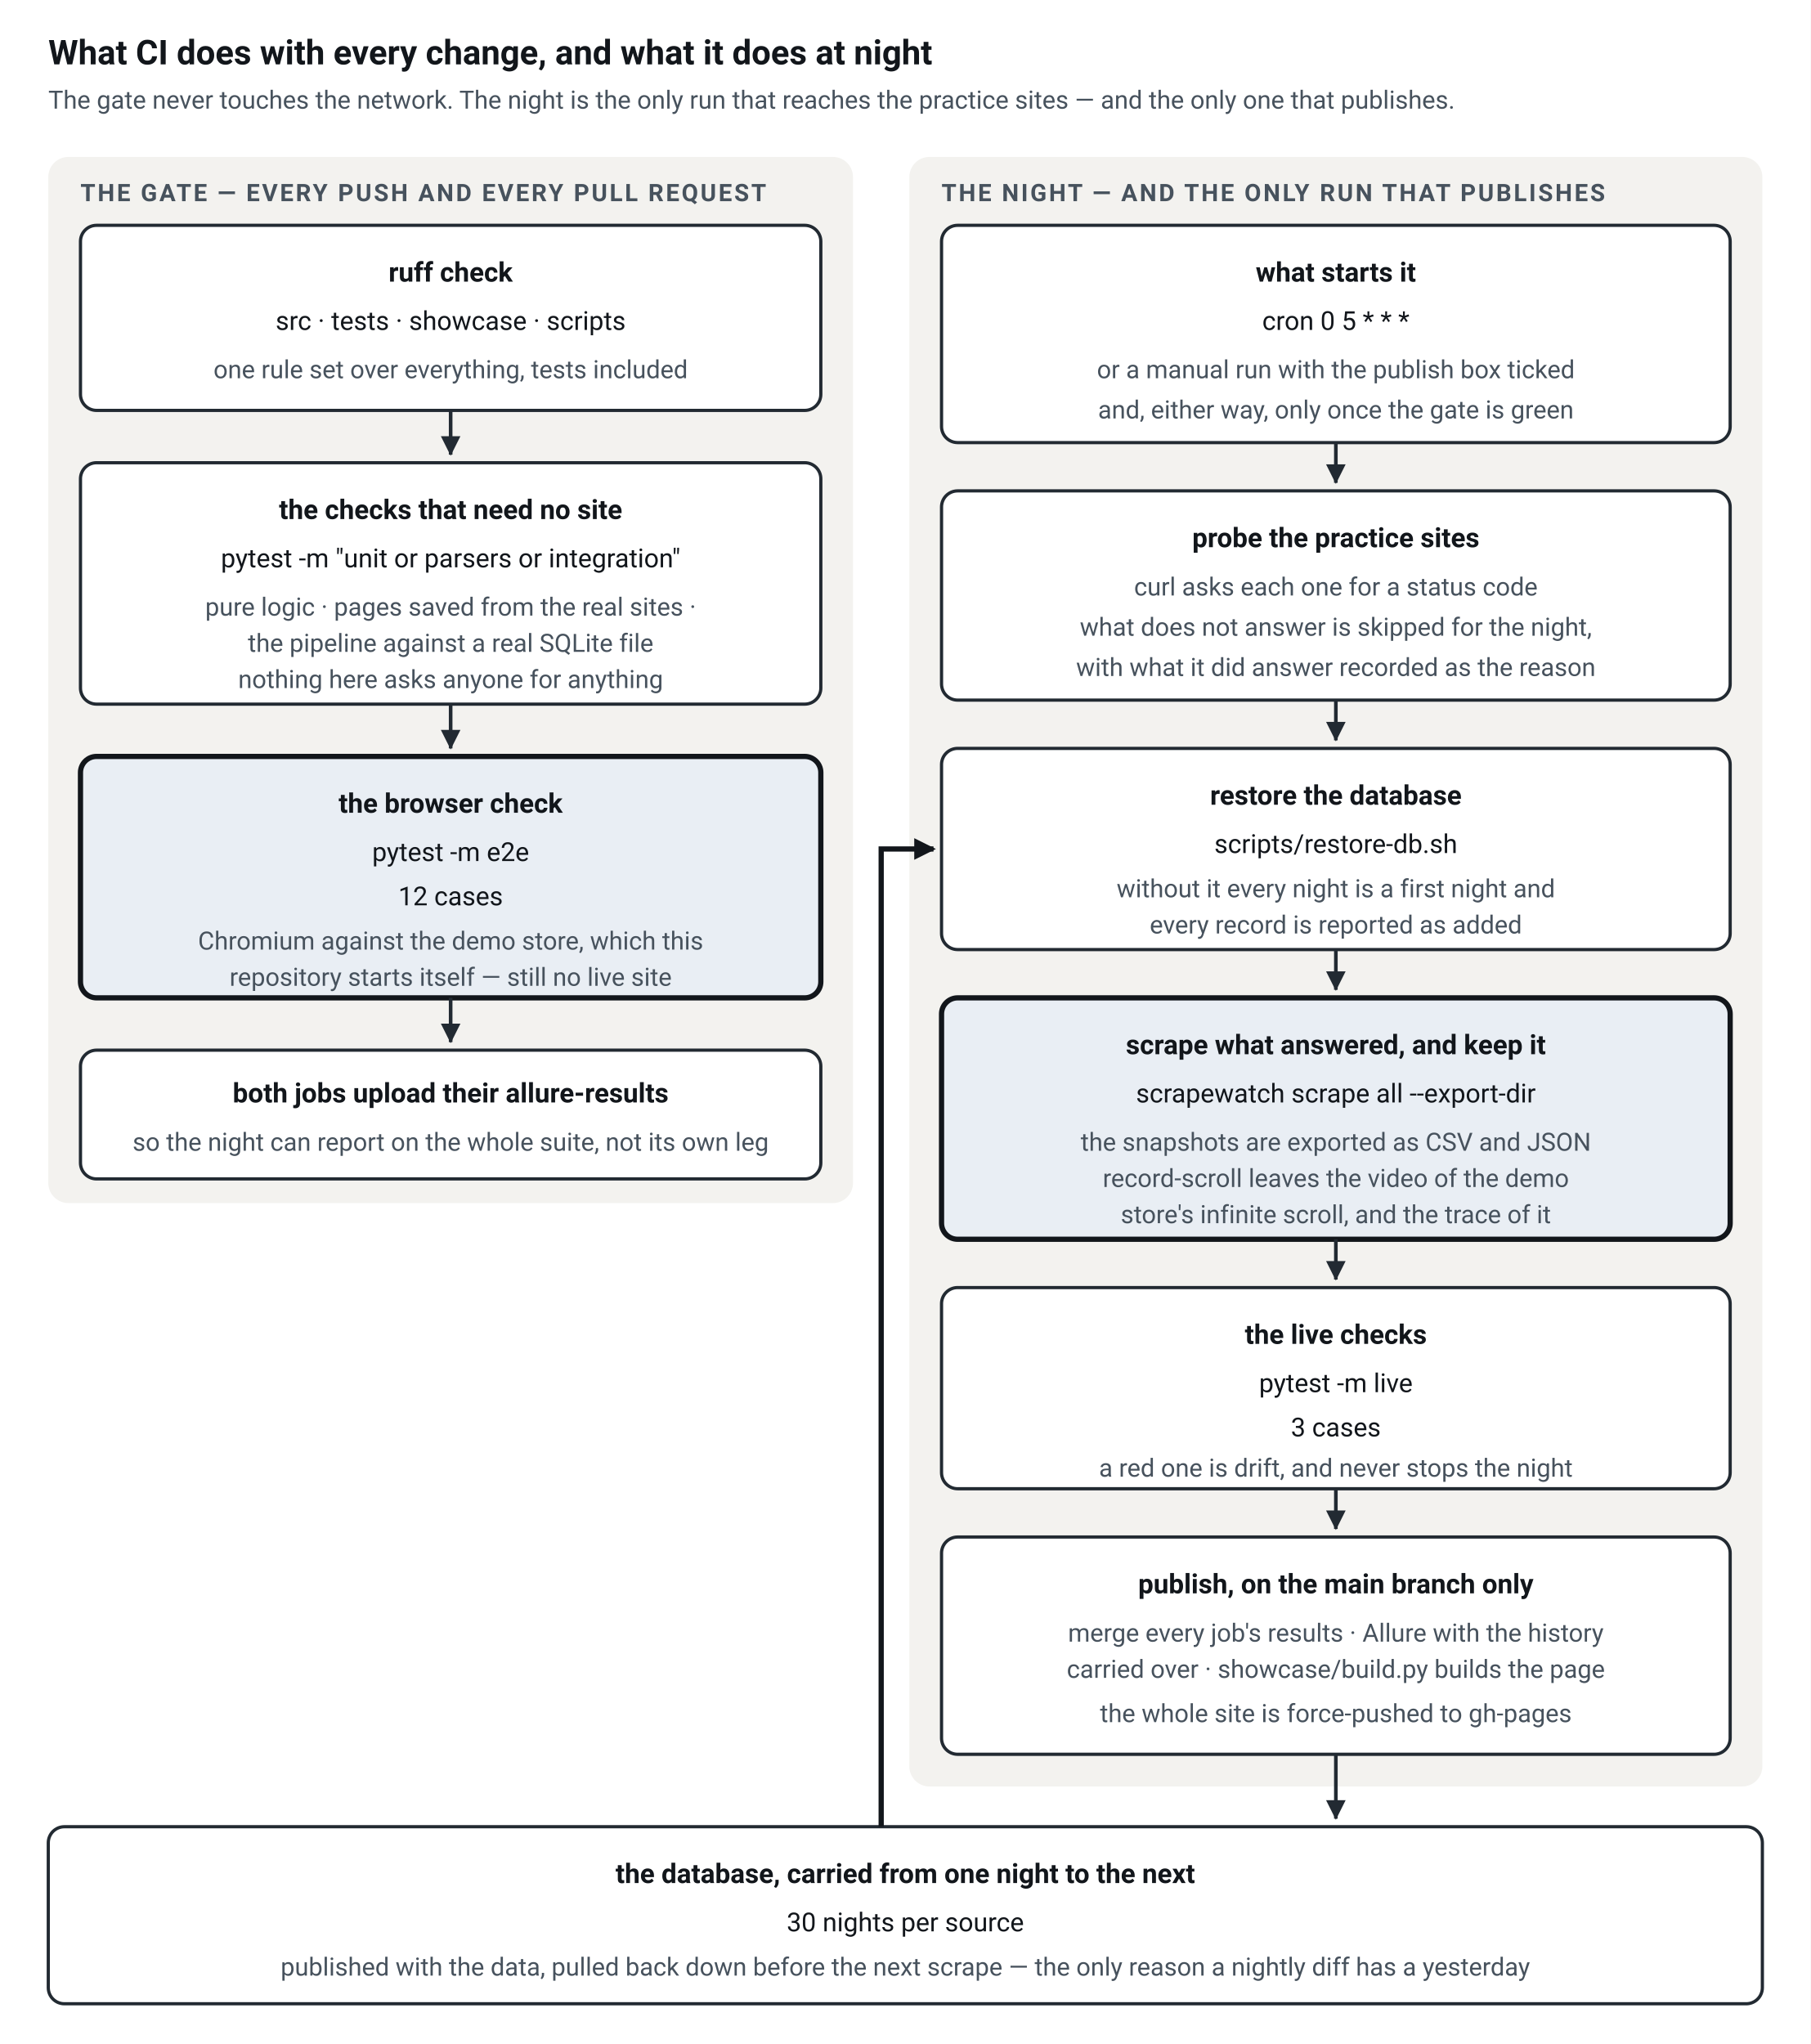
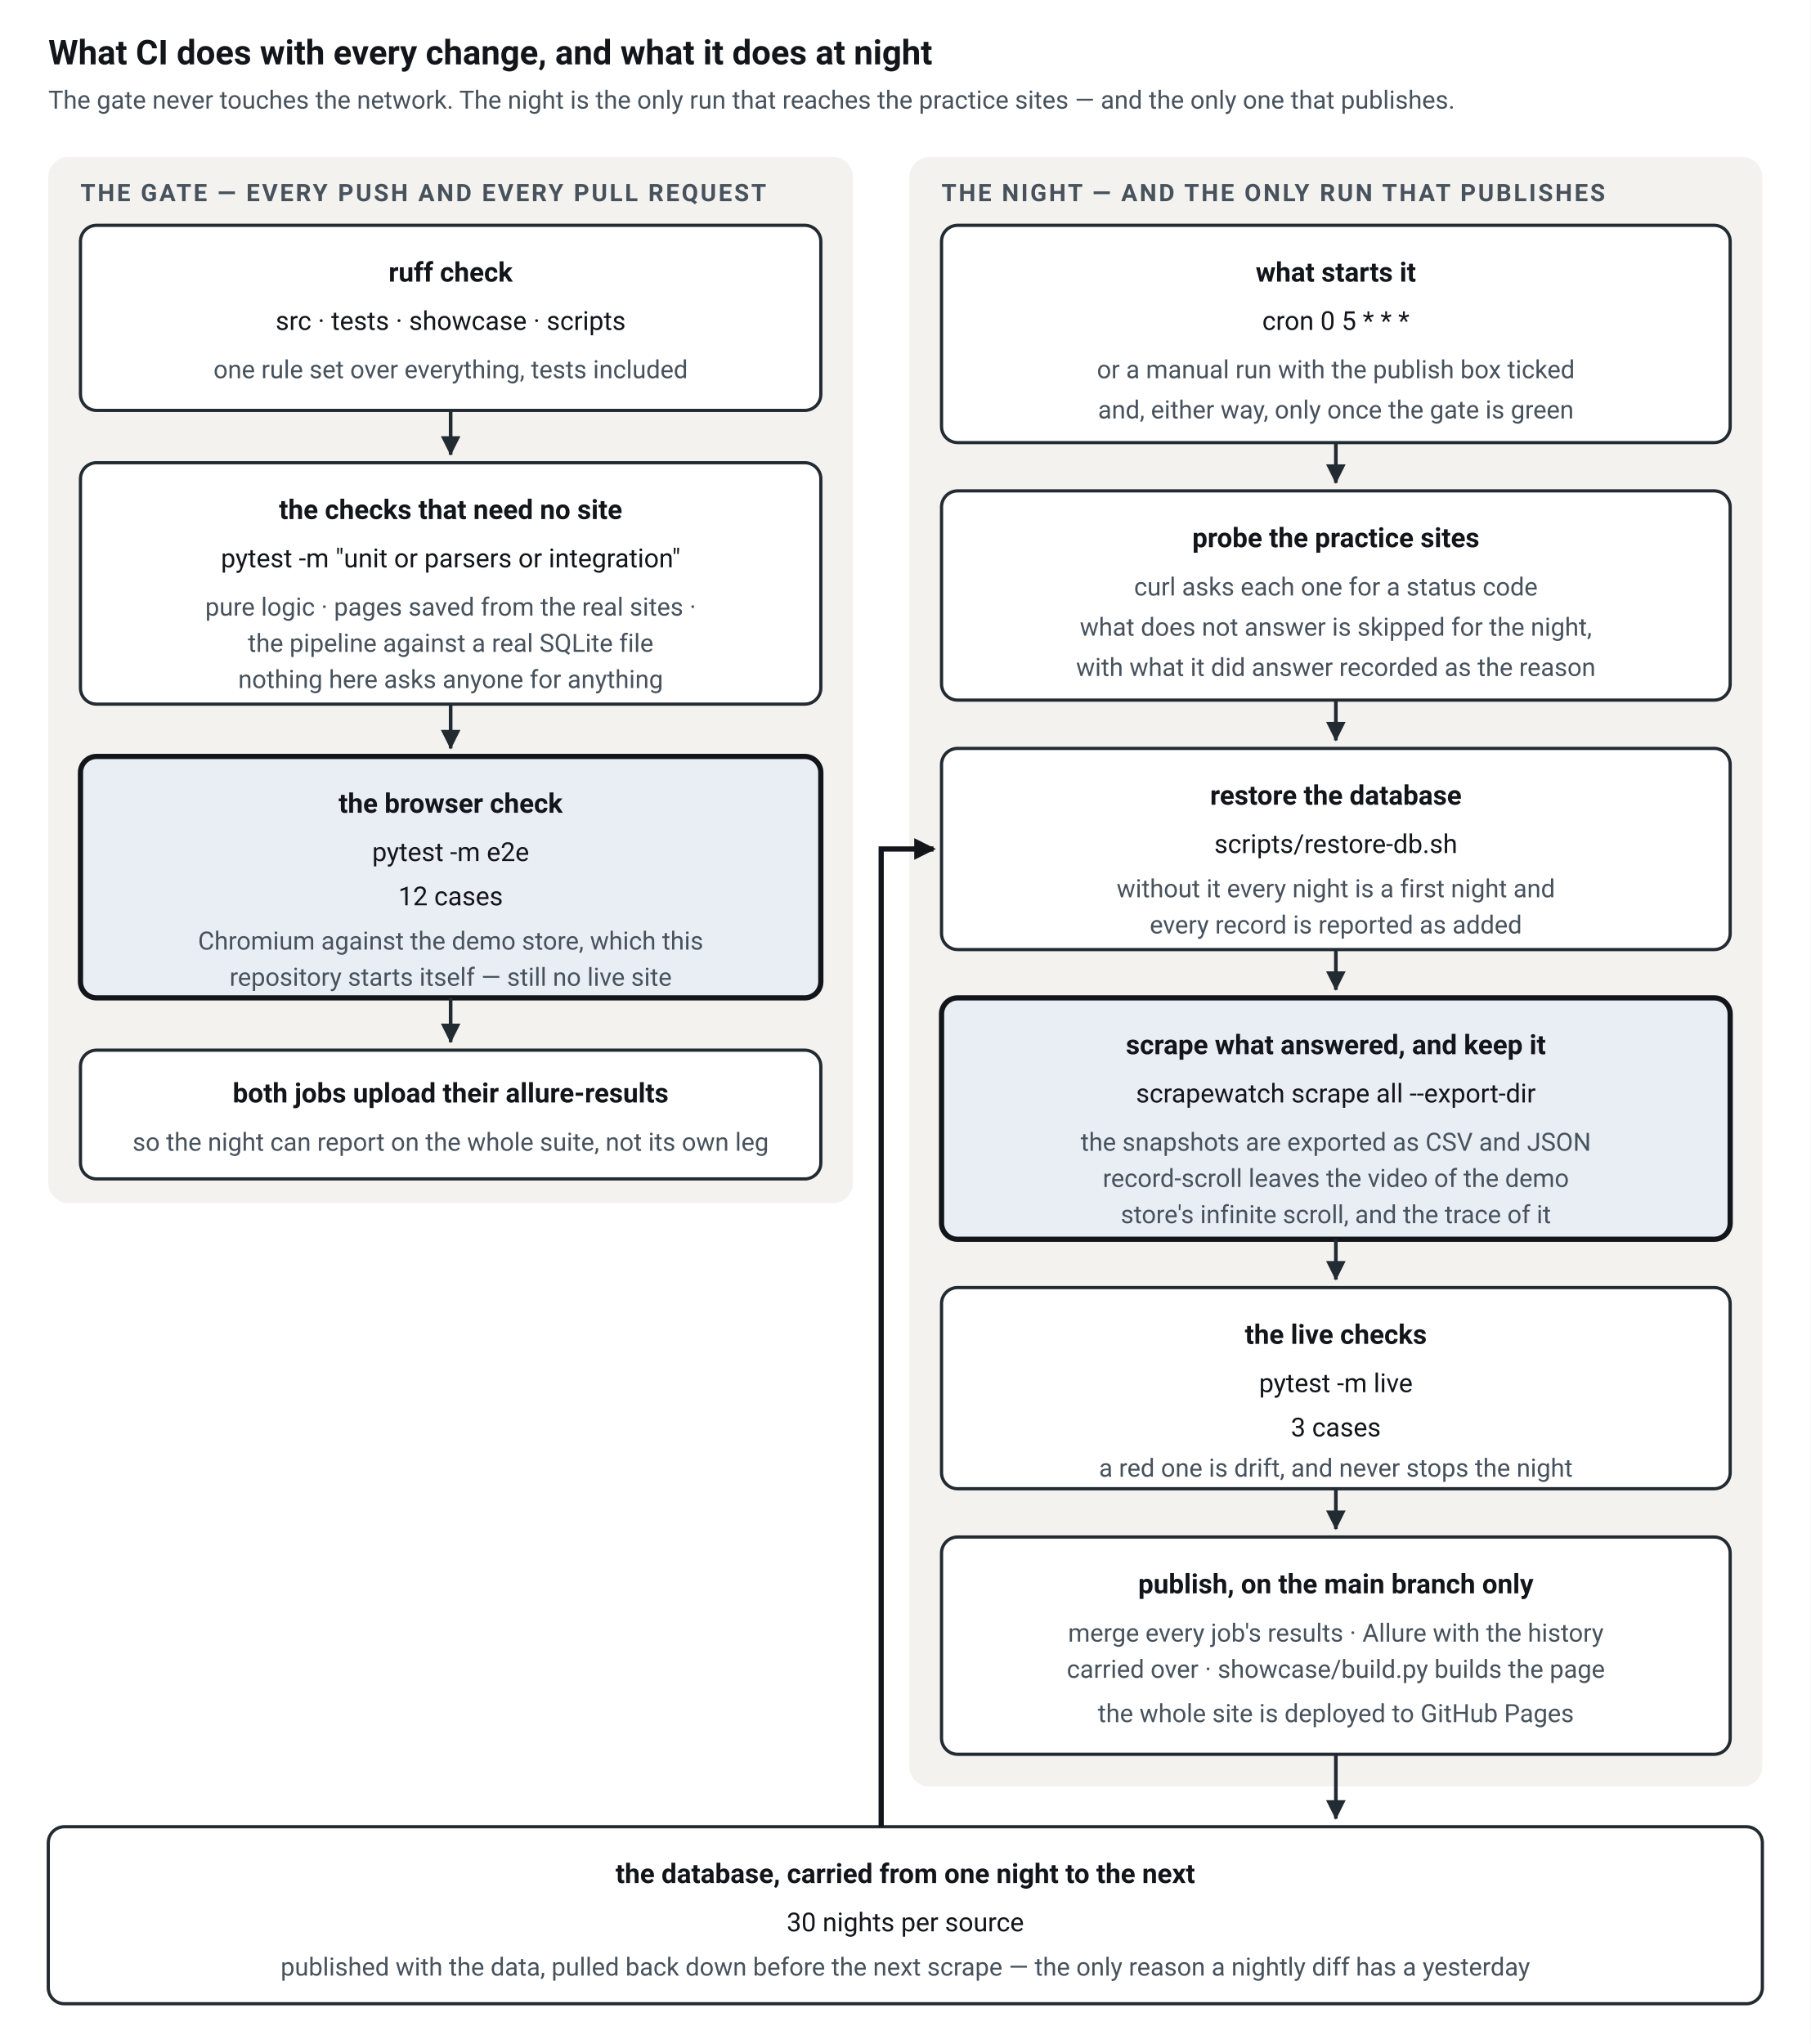
<svg xmlns="http://www.w3.org/2000/svg" viewBox="0 0 900 1016" width="900" height="1016" role="img" aria-labelledby="ci-title ci-desc" font-family="system-ui, -apple-system, Segoe UI, Roboto, sans-serif">
  <style>
    .plate { fill: #ffffff; }
    .zone  { fill: #f3f2ef; }
    .box   { fill: #ffffff; stroke: #222a32; stroke-width: 1.6; }
    .emph  { fill: #e9eef4; stroke: #12161b; stroke-width: 2.6; }
    .lab   { fill: #47525d; font-size: 12px; font-weight: 600; letter-spacing: .09em;
             paint-order: stroke; stroke: #f3f2ef; stroke-width: 5px; stroke-linejoin: round; }
    .h     { fill: #12161b; font-size: 17px; font-weight: 650; }
    .sub   { fill: #47525d; font-size: 12.5px; }
    .t2    { fill: #12161b; font-size: 13.5px; font-weight: 650; }
    .b     { fill: #12161b; font-size: 13px; }
    .m     { fill: #47525d; font-size: 12.5px; }
    .arrow { stroke: #222a32; stroke-width: 1.8; fill: none; marker-end: url(#head); }
    .carry { stroke: #12161b; stroke-width: 2.6; fill: none; marker-end: url(#head-big); }
  </style>
  <defs>
    <marker id="head" viewBox="0 0 10 10" refX="8.5" refY="5" markerWidth="6" markerHeight="6" orient="auto-start-reverse">
      <path d="M0,0.5 L9,5 L0,9.5 z" fill="#222a32" />
    </marker>
    <marker id="head-big" viewBox="0 0 10 10" refX="8" refY="5" markerWidth="4.6" markerHeight="4.6" orient="auto-start-reverse">
      <path d="M0,0.5 L9,5 L0,9.5 z" fill="#12161b" />
    </marker>
  </defs>
  <rect class="plate" x="0" y="0" width="900" height="1016" />
  <text class="h" x="24" y="32">What CI does with every change, and what it does at night</text>
  <text class="sub" x="24" y="54">The gate never touches the network. The night is the only run that reaches the practice sites — and the only one that publishes.</text>
  <rect class="zone" x="24" y="78" width="400" height="520" rx="10" />
  <rect class="box" x="40" y="112" width="368" height="92" rx="8" />
  <text class="t2" x="224" y="140" text-anchor="middle">ruff check</text>
  <text class="b" x="224" y="164" text-anchor="middle">src · tests · showcase · scripts</text>
  <text class="m" x="224" y="188" text-anchor="middle">one rule set over everything, tests included</text>
  <rect class="box" x="40" y="230" width="368" height="120" rx="8" />
  <text class="t2" x="224" y="258" text-anchor="middle">the checks that need no site</text>
  <text class="b" x="224" y="282" text-anchor="middle">pytest -m "unit or parsers or integration"</text>
  <text class="m" x="224" y="306" text-anchor="middle">pure logic · pages saved from the real sites ·</text>
  <text class="m" x="224" y="324" text-anchor="middle">the pipeline against a real SQLite file</text>
  <text class="m" x="224" y="342" text-anchor="middle">nothing here asks anyone for anything</text>
  <rect class="box emph" x="40" y="376" width="368" height="120" rx="8" />
  <text class="t2" x="224" y="404" text-anchor="middle">the browser check</text>
  <text class="b" x="224" y="428" text-anchor="middle">pytest -m e2e</text>
  <text class="b" x="224" y="450" text-anchor="middle">12 cases</text>
  <text class="m" x="224" y="472" text-anchor="middle">Chromium against the demo store, which this</text>
  <text class="m" x="224" y="490" text-anchor="middle">repository starts itself — still no live site</text>
  <rect class="box" x="40" y="522" width="368" height="64" rx="8" />
  <text class="t2" x="224" y="548" text-anchor="middle">both jobs upload their allure-results</text>
  <text class="m" x="224" y="572" text-anchor="middle">so the night can report on the whole suite, not its own leg</text>
  <path class="arrow" d="M224,204 L224,226" />
  <path class="arrow" d="M224,350 L224,372" />
  <path class="arrow" d="M224,496 L224,518" />
  <rect class="zone" x="452" y="78" width="424" height="810" rx="10" />
  <rect class="box" x="468" y="112" width="392" height="108" rx="8" />
  <text class="t2" x="664" y="140" text-anchor="middle">what starts it</text>
  <text class="b" x="664" y="164" text-anchor="middle">cron 0 5 * * *</text>
  <text class="m" x="664" y="188" text-anchor="middle">or a manual run with the publish box ticked</text>
  <text class="m" x="664" y="208" text-anchor="middle">and, either way, only once the gate is green</text>
  <rect class="box" x="468" y="244" width="392" height="104" rx="8" />
  <text class="t2" x="664" y="272" text-anchor="middle">probe the practice sites</text>
  <text class="m" x="664" y="296" text-anchor="middle">curl asks each one for a status code</text>
  <text class="m" x="664" y="316" text-anchor="middle">what does not answer is skipped for the night,</text>
  <text class="m" x="664" y="336" text-anchor="middle">with what it did answer recorded as the reason</text>
  <rect class="box" x="468" y="372" width="392" height="100" rx="8" />
  <text class="t2" x="664" y="400" text-anchor="middle">restore the database</text>
  <text class="b" x="664" y="424" text-anchor="middle">scripts/restore-db.sh</text>
  <text class="m" x="664" y="446" text-anchor="middle">without it every night is a first night and</text>
  <text class="m" x="664" y="464" text-anchor="middle">every record is reported as added</text>
  <rect class="box emph" x="468" y="496" width="392" height="120" rx="8" />
  <text class="t2" x="664" y="524" text-anchor="middle">scrape what answered, and keep it</text>
  <text class="b" x="664" y="548" text-anchor="middle">scrapewatch scrape all --export-dir</text>
  <text class="m" x="664" y="572" text-anchor="middle">the snapshots are exported as CSV and JSON</text>
  <text class="m" x="664" y="590" text-anchor="middle">record-scroll leaves the video of the demo</text>
  <text class="m" x="664" y="608" text-anchor="middle">store's infinite scroll, and the trace of it</text>
  <rect class="box" x="468" y="640" width="392" height="100" rx="8" />
  <text class="t2" x="664" y="668" text-anchor="middle">the live checks</text>
  <text class="b" x="664" y="692" text-anchor="middle">pytest -m live</text>
  <text class="b" x="664" y="714" text-anchor="middle">3 cases</text>
  <text class="m" x="664" y="734" text-anchor="middle">a red one is drift, and never stops the night</text>
  <rect class="box" x="468" y="764" width="392" height="108" rx="8" />
  <text class="t2" x="664" y="792" text-anchor="middle">publish, on the main branch only</text>
  <text class="m" x="664" y="816" text-anchor="middle">merge every job's results · Allure with the history</text>
  <text class="m" x="664" y="834" text-anchor="middle">carried over · showcase/build.py builds the page</text>
-   <text class="m" x="664" y="856" text-anchor="middle">the whole site is force-pushed to gh-pages</text>
+   <text class="m" x="664" y="856" text-anchor="middle">the whole site is deployed to GitHub Pages</text>
  <path class="arrow" d="M664,220 L664,240" />
  <path class="arrow" d="M664,348 L664,368" />
  <path class="arrow" d="M664,472 L664,492" />
  <path class="arrow" d="M664,616 L664,636" />
  <path class="arrow" d="M664,740 L664,760" />
  <rect class="box" x="24" y="908" width="852" height="88" rx="8" />
  <text class="t2" x="450" y="936" text-anchor="middle">the database, carried from one night to the next</text>
  <text class="b" x="450" y="960" text-anchor="middle">30 nights per source</text>
  <text class="m" x="450" y="982" text-anchor="middle">published with the data, pulled back down before the next scrape — the only reason a nightly diff has a yesterday</text>
  <path class="arrow" d="M664,872 L664,904" />
  <path class="carry" d="M438,908 L438,422 L464,422" />
  <text class="lab" x="40" y="100">THE GATE — EVERY PUSH AND EVERY PULL REQUEST</text>
  <text class="lab" x="468" y="100">THE NIGHT — AND THE ONLY RUN THAT PUBLISHES</text>
</svg>
